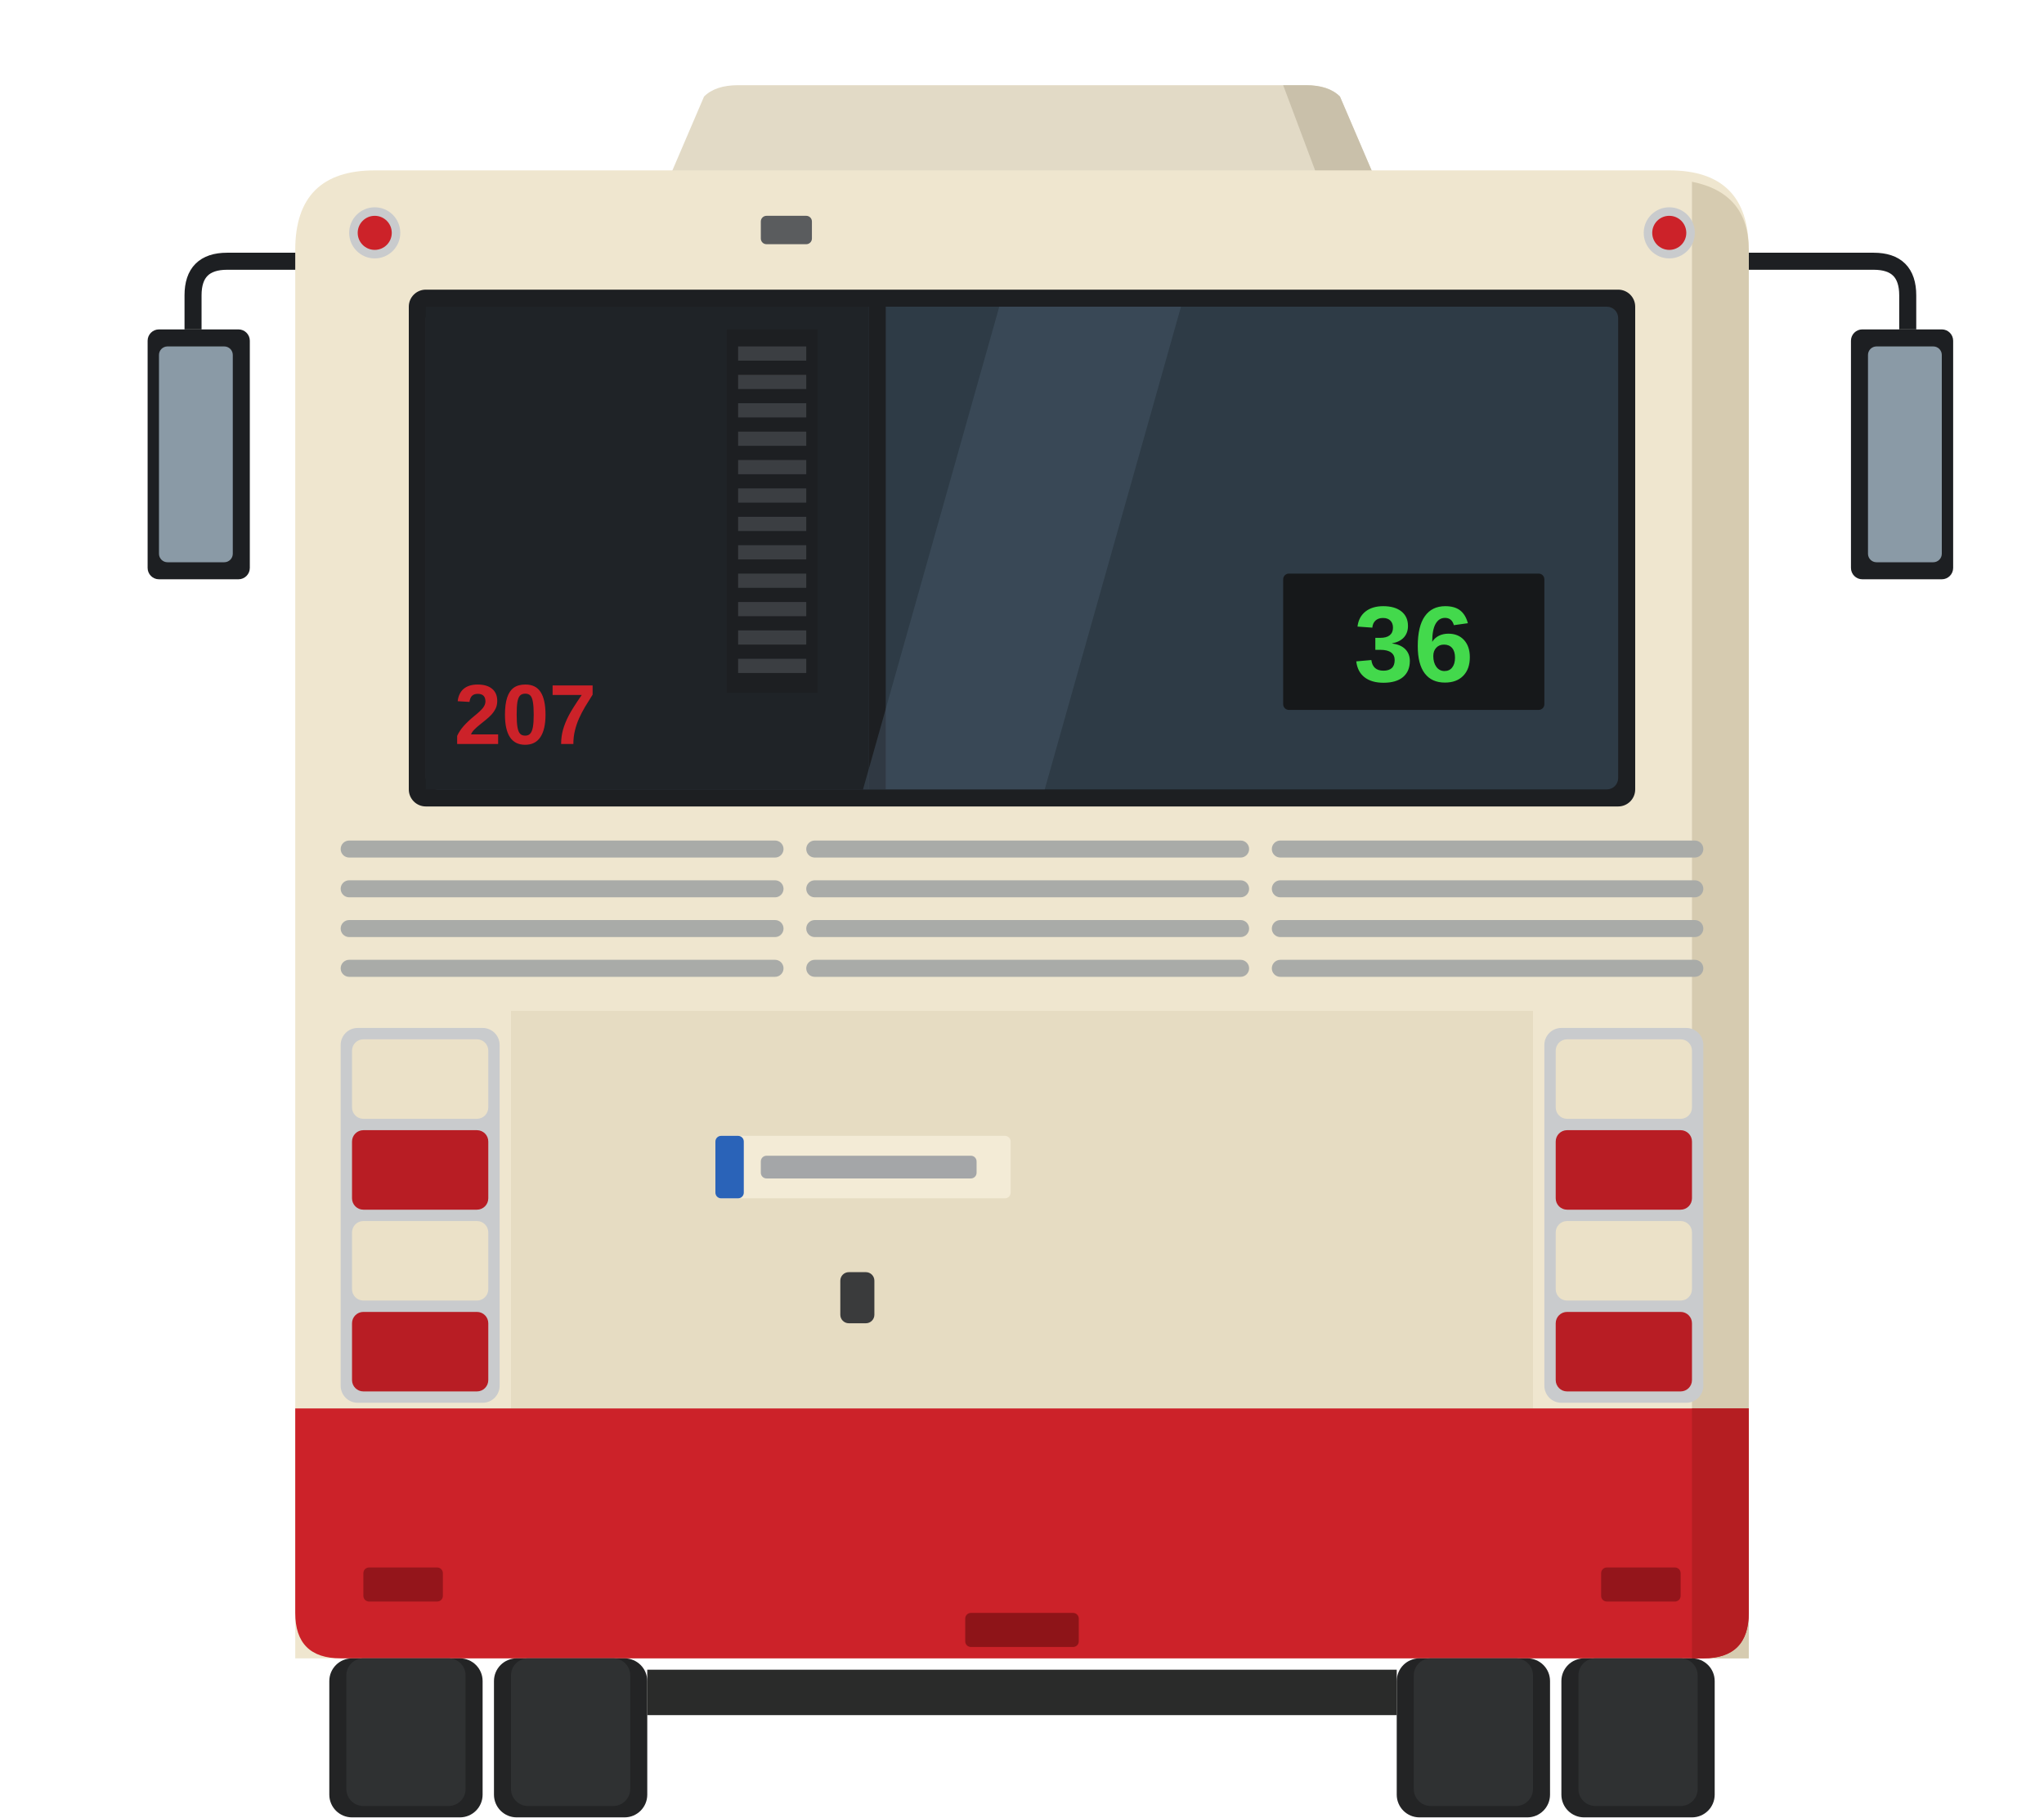
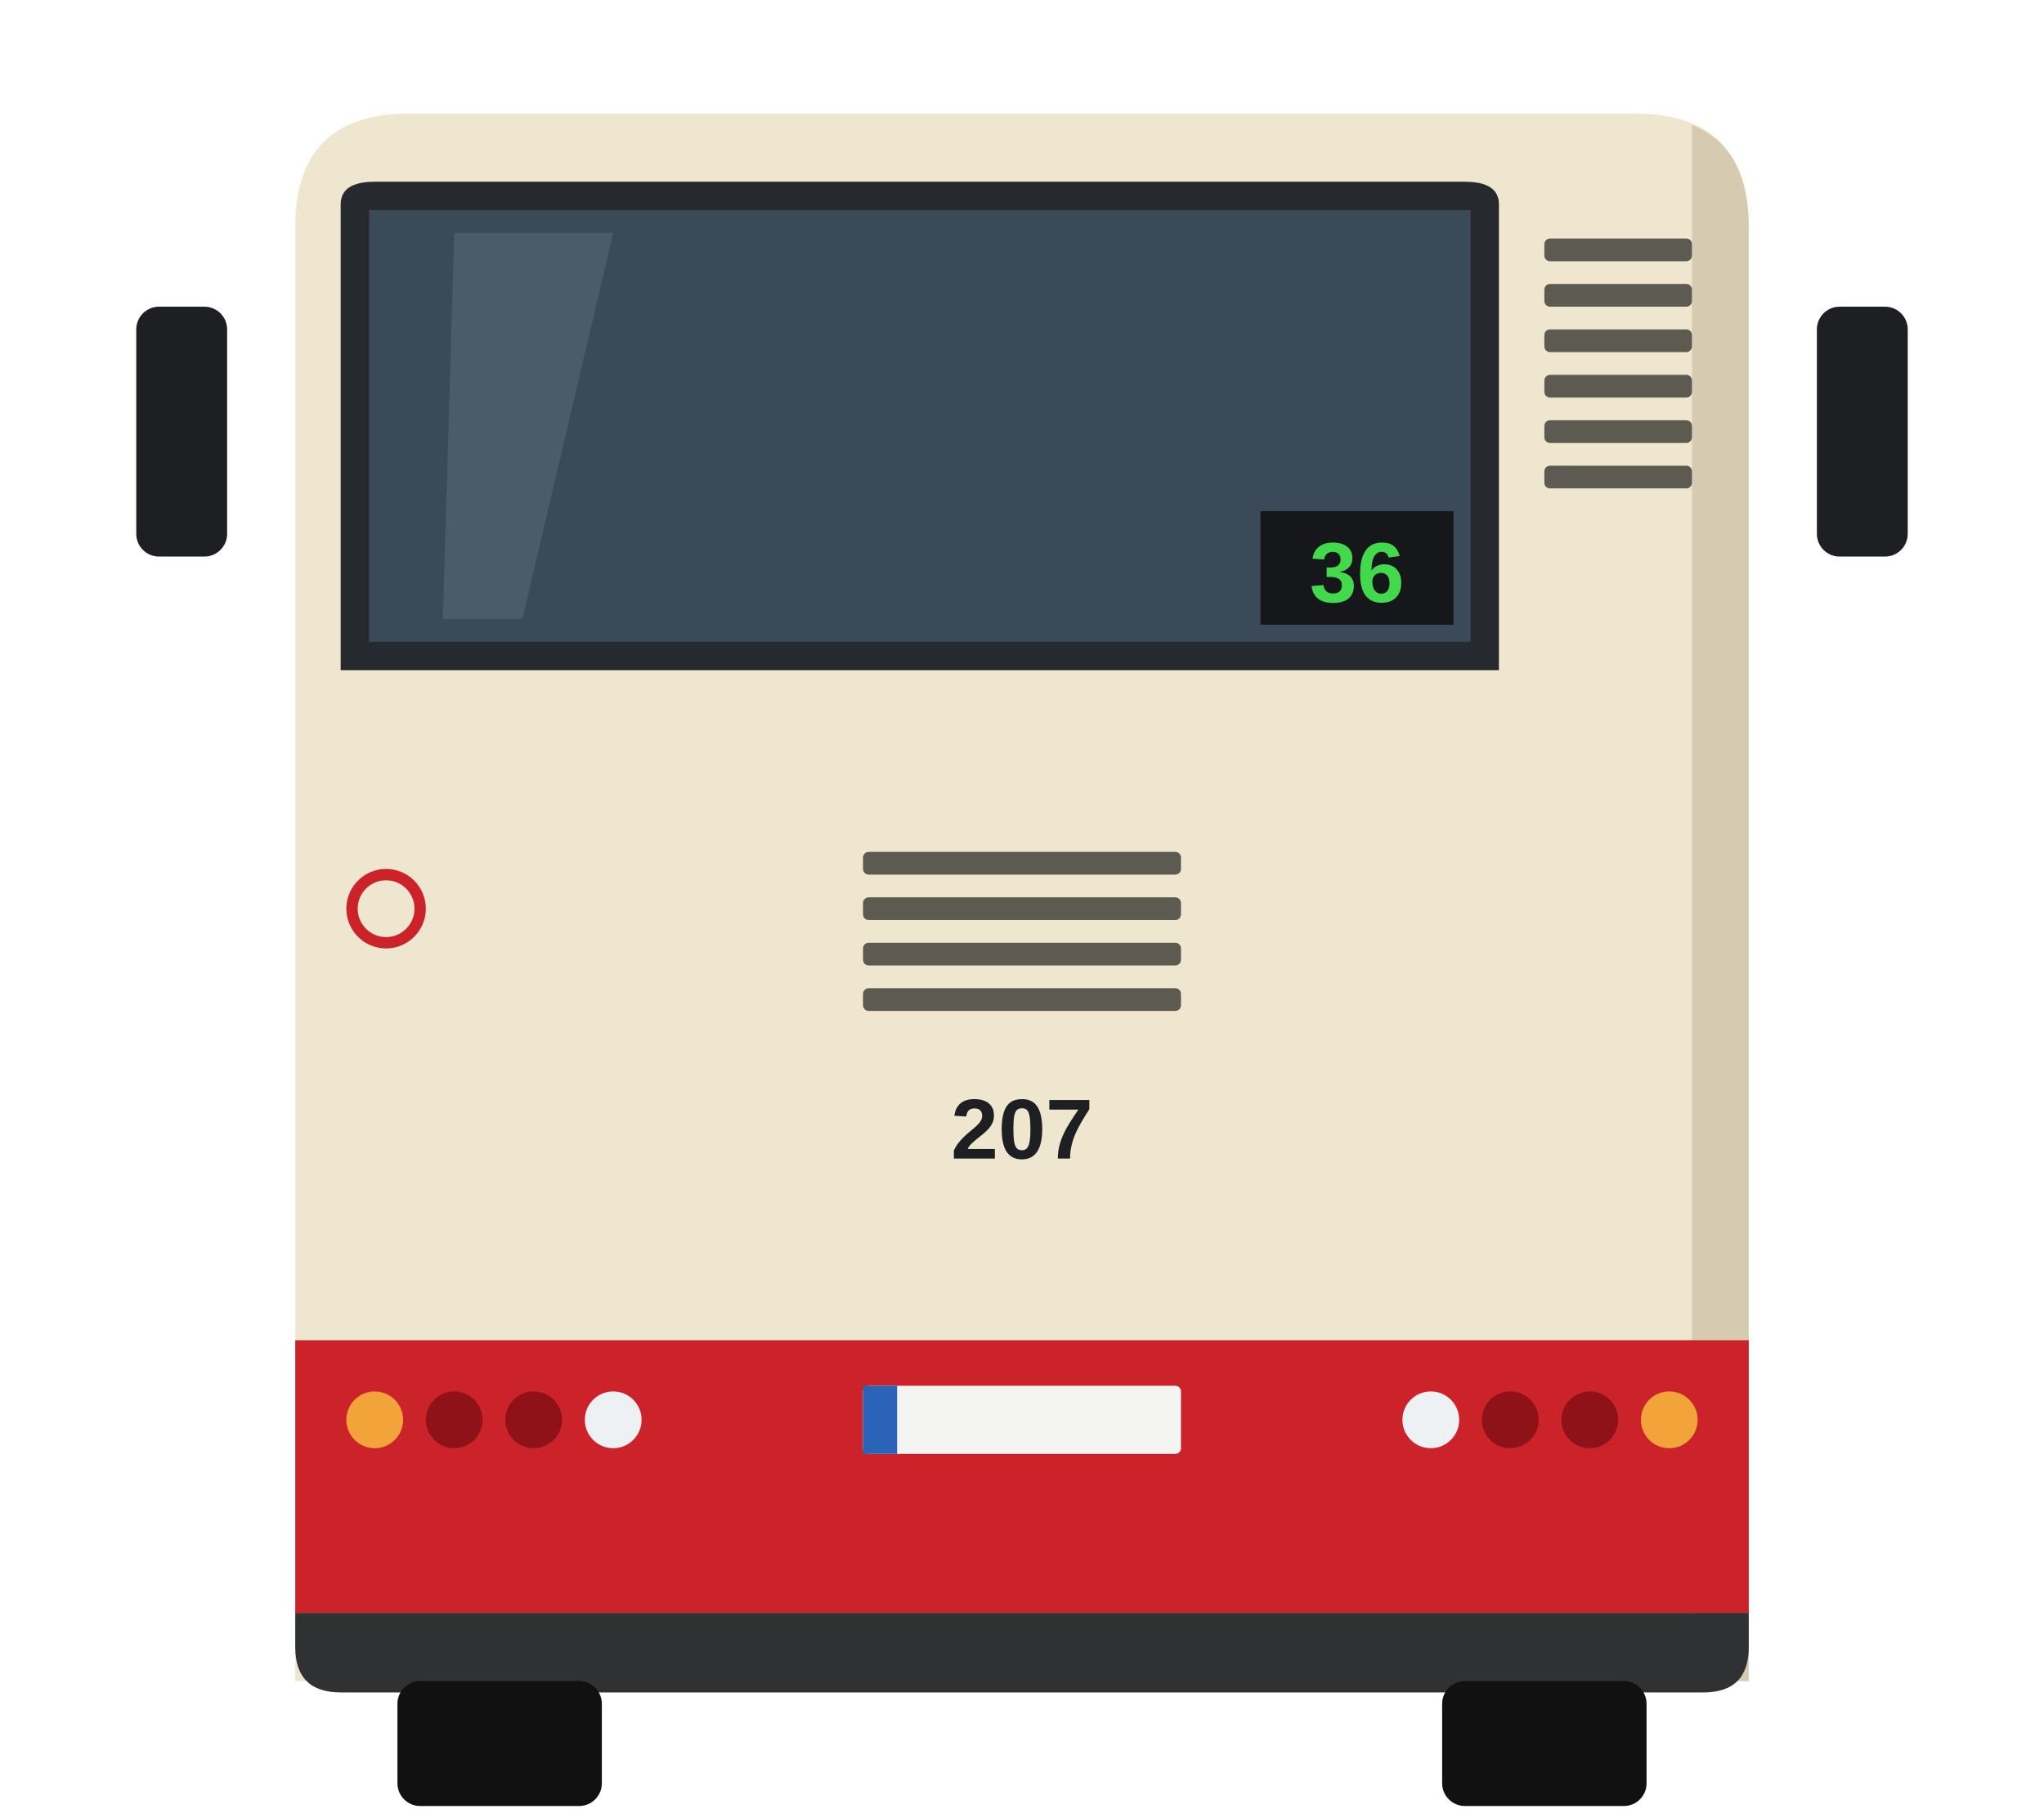
<svg xmlns="http://www.w3.org/2000/svg" viewBox="0 0 360 320">
-   <path d="M54 46 H40 Q34 46 34 52 V58" stroke="#1d1f22" stroke-width="3" fill="none" />
-   <rect x="26" y="58" width="18" height="44" rx="2" fill="#1d1f22" />
-   <rect x="28" y="61" width="13" height="38" rx="1.5" fill="#8a9aa6" />
-   <path d="M306 46 H330 Q336 46 336 52 V58" stroke="#1d1f22" stroke-width="3" fill="none" />
-   <rect x="326" y="58" width="18" height="44" rx="2" fill="#1d1f22" />
-   <rect x="329" y="61" width="13" height="38" rx="1.5" fill="#8a9aa6" />
-   <path d="M118 31 L124 17 Q126 15 130 15 H230 Q234 15 236 17 L242 31 Z" fill="#e2dac6" />
-   <path d="M226 15 H230 Q234 15 236 17 L242 31 H232 Z" fill="#c9c0aa" />
-   <path d="M52 292 V44 Q52 30 66 30 H294 Q308 30 308 44 V292 Z" fill="#efe6cf" />
-   <path d="M298 32 Q308 34 308 44 V292 H298 Z" fill="#d6cbb0" />
-   <circle cx="66" cy="41" r="4.5" fill="#c9cbcd" />
-   <circle cx="66" cy="41" r="3" fill="#cc2229" />
-   <circle cx="294" cy="41" r="4.5" fill="#c9cbcd" />
-   <circle cx="294" cy="41" r="3" fill="#cc2229" />
-   <rect x="134" y="38" width="9" height="5" rx="1" fill="#5a5c5e" />
-   <rect x="72" y="51" width="216" height="91" rx="3" fill="#1d1f22" />
-   <rect x="75" y="54" width="210" height="85" rx="2" fill="#2e3b46" />
-   <rect x="75" y="54" width="78" height="85" fill="#1f2327" />
-   <rect x="153" y="54" width="3" height="85" fill="#1d1f22" />
-   <path d="M176 54 L208 54 L184 139 L152 139 Z" fill="#46596a" opacity=".45" />
-   <rect x="128" y="58" width="16" height="64" fill="#1d1f22" />
-   <g fill="#3b3e42">
-     <rect x="130" y="61" width="12" height="2.5" />
-     <rect x="130" y="66" width="12" height="2.5" />
-     <rect x="130" y="71" width="12" height="2.5" />
-     <rect x="130" y="76" width="12" height="2.5" />
-     <rect x="130" y="81" width="12" height="2.5" />
-     <rect x="130" y="86" width="12" height="2.5" />
-     <rect x="130" y="91" width="12" height="2.5" />
-     <rect x="130" y="96" width="12" height="2.5" />
-     <rect x="130" y="101" width="12" height="2.5" />
-     <rect x="130" y="106" width="12" height="2.5" />
-     <rect x="130" y="111" width="12" height="2.5" />
-     <rect x="130" y="116" width="12" height="2.5" />
+   <rect x="24" y="54" width="16" height="44" rx="4" fill="#1d1f22" />
+   <rect x="320" y="54" width="16" height="44" rx="4" fill="#1d1f22" />
+   <path d="M52 296 V40 Q52 20 72 20 H288 Q308 20 308 40 V296 Z" fill="#efe6cf" />
+   <path d="M298 22 Q308 26 308 40 V296 H298 Z" fill="#d6cbb0" />
+   <path d="M60 36 Q60 32 66 32 H258 Q264 32 264 36 V118 H60 Z" fill="#262a2e" />
+   <rect x="65" y="37" width="194" height="76" fill="#3a4a58" />
+   <path d="M80 41 L108 41 L92 109 L78 109 Z" fill="#5c6c79" opacity=".5" />
+   <rect x="222" y="90" width="34" height="20" fill="#15171a" />
+   <text x="239" y="106" text-anchor="middle" font-family="Arial, sans-serif" font-size="15" font-weight="bold" fill="#43d94c">36</text>
+   <g fill="#5d5a52">
+     <rect x="272" y="42" width="26" height="4" rx="1" />
+     <rect x="272" y="50" width="26" height="4" rx="1" />
+     <rect x="272" y="58" width="26" height="4" rx="1" />
+     <rect x="272" y="66" width="26" height="4" rx="1" />
+     <rect x="272" y="74" width="26" height="4" rx="1" />
+     <rect x="272" y="82" width="26" height="4" rx="1" />
  </g>
-   <text x="80" y="131" font-family="Arial, sans-serif" font-size="15" font-weight="bold" fill="#cc2229">207</text>
-   <rect x="226" y="101" width="46" height="24" rx="1" fill="#16181a" />
-   <text x="249" y="120" text-anchor="middle" font-family="Arial, sans-serif" font-size="19" font-weight="bold" fill="#43d94c">36</text>
-   <g fill="#a9aba8">
-     <rect x="60" y="148" width="78" height="3" rx="1.5" />
-     <rect x="142" y="148" width="78" height="3" rx="1.5" />
-     <rect x="224" y="148" width="76" height="3" rx="1.5" />
-     <rect x="60" y="155" width="78" height="3" rx="1.5" />
-     <rect x="142" y="155" width="78" height="3" rx="1.5" />
-     <rect x="224" y="155" width="76" height="3" rx="1.5" />
-     <rect x="60" y="162" width="78" height="3" rx="1.5" />
-     <rect x="142" y="162" width="78" height="3" rx="1.5" />
-     <rect x="224" y="162" width="76" height="3" rx="1.5" />
-     <rect x="60" y="169" width="78" height="3" rx="1.5" />
-     <rect x="142" y="169" width="78" height="3" rx="1.5" />
-     <rect x="224" y="169" width="76" height="3" rx="1.5" />
+   <g fill="#5d5a52">
+     <rect x="152" y="150" width="56" height="4" rx="1" />
+     <rect x="152" y="158" width="56" height="4" rx="1" />
+     <rect x="152" y="166" width="56" height="4" rx="1" />
+     <rect x="152" y="174" width="56" height="4" rx="1" />
  </g>
-   <rect x="90" y="178" width="180" height="70" fill="#e6dcc2" />
-   <rect x="126" y="200" width="52" height="11" rx="1" fill="#f3ebd6" />
-   <rect x="126" y="200" width="5" height="11" rx="1" fill="#2a63b8" />
-   <rect x="134" y="203.5" width="38" height="4" rx="1" fill="#a4a6a8" />
-   <rect x="148" y="224" width="6" height="9" rx="1.5" fill="#3a3b3c" />
-   <rect x="60" y="181" width="28" height="66" rx="3" fill="#c9cbcd" />
-   <rect x="62" y="183" width="24" height="14" rx="2" fill="#ebe1c8" />
-   <rect x="62" y="199" width="24" height="14" rx="2" fill="#b81d24" />
-   <rect x="62" y="215" width="24" height="14" rx="2" fill="#ebe1c8" />
-   <rect x="62" y="231" width="24" height="14" rx="2" fill="#b81d24" />
-   <rect x="272" y="181" width="28" height="66" rx="3" fill="#c9cbcd" />
-   <rect x="274" y="183" width="24" height="14" rx="2" fill="#ebe1c8" />
-   <rect x="274" y="199" width="24" height="14" rx="2" fill="#b81d24" />
-   <rect x="274" y="215" width="24" height="14" rx="2" fill="#ebe1c8" />
-   <rect x="274" y="231" width="24" height="14" rx="2" fill="#b81d24" />
-   <path d="M52 248 H308 V284 Q308 292 300 292 H60 Q52 292 52 284 Z" fill="#cc2229" />
-   <path d="M298 248 H308 V284 Q308 292 300 292 H298 Z" fill="#b51e22" />
-   <rect x="64" y="276" width="14" height="6" rx="1" fill="#94151b" />
-   <rect x="282" y="276" width="14" height="6" rx="1" fill="#94151b" />
-   <rect x="170" y="284" width="20" height="6" rx="1" fill="#8e1418" />
-   <rect x="58" y="292" width="27" height="28" rx="4" fill="#232425" />
-   <rect x="61" y="292" width="21" height="26" rx="3" fill="#2f3132" />
-   <rect x="87" y="292" width="27" height="28" rx="4" fill="#232425" />
-   <rect x="90" y="292" width="21" height="26" rx="3" fill="#2f3132" />
-   <rect x="246" y="292" width="27" height="28" rx="4" fill="#232425" />
-   <rect x="249" y="292" width="21" height="26" rx="3" fill="#2f3132" />
-   <rect x="275" y="292" width="27" height="28" rx="4" fill="#232425" />
-   <rect x="278" y="292" width="21" height="26" rx="3" fill="#2f3132" />
-   <rect x="114" y="294" width="132" height="8" fill="#2a2b2a" />
+   <text x="180" y="204" text-anchor="middle" font-family="Arial, sans-serif" font-size="15" font-weight="bold" fill="#1d1f22">207</text>
+   <circle cx="68" cy="160" r="6" fill="none" stroke="#cc2229" stroke-width="2" />
+   <rect x="52" y="236" width="256" height="48" fill="#cc2229" />
+   <g>
+     <circle cx="66" cy="250" r="5" fill="#f2a33a" />
+     <circle cx="80" cy="250" r="5" fill="#8f1218" />
+     <circle cx="94" cy="250" r="5" fill="#8f1218" />
+     <circle cx="108" cy="250" r="5" fill="#eef1f3" />
+     <circle cx="294" cy="250" r="5" fill="#f2a33a" />
+     <circle cx="280" cy="250" r="5" fill="#8f1218" />
+     <circle cx="266" cy="250" r="5" fill="#8f1218" />
+     <circle cx="252" cy="250" r="5" fill="#eef1f3" />
+   </g>
+   <rect x="152" y="244" width="56" height="12" rx="1" fill="#f4f4f2" />
+   <rect x="152" y="244" width="6" height="12" fill="#2a63b8" />
+   <path d="M52 284 H308 V290 Q308 298 300 298 H60 Q52 298 52 290 Z" fill="#2f3132" />
+   <rect x="70" y="296" width="36" height="22" rx="4" fill="#111" />
+   <rect x="254" y="296" width="36" height="22" rx="4" fill="#111" />
</svg>
